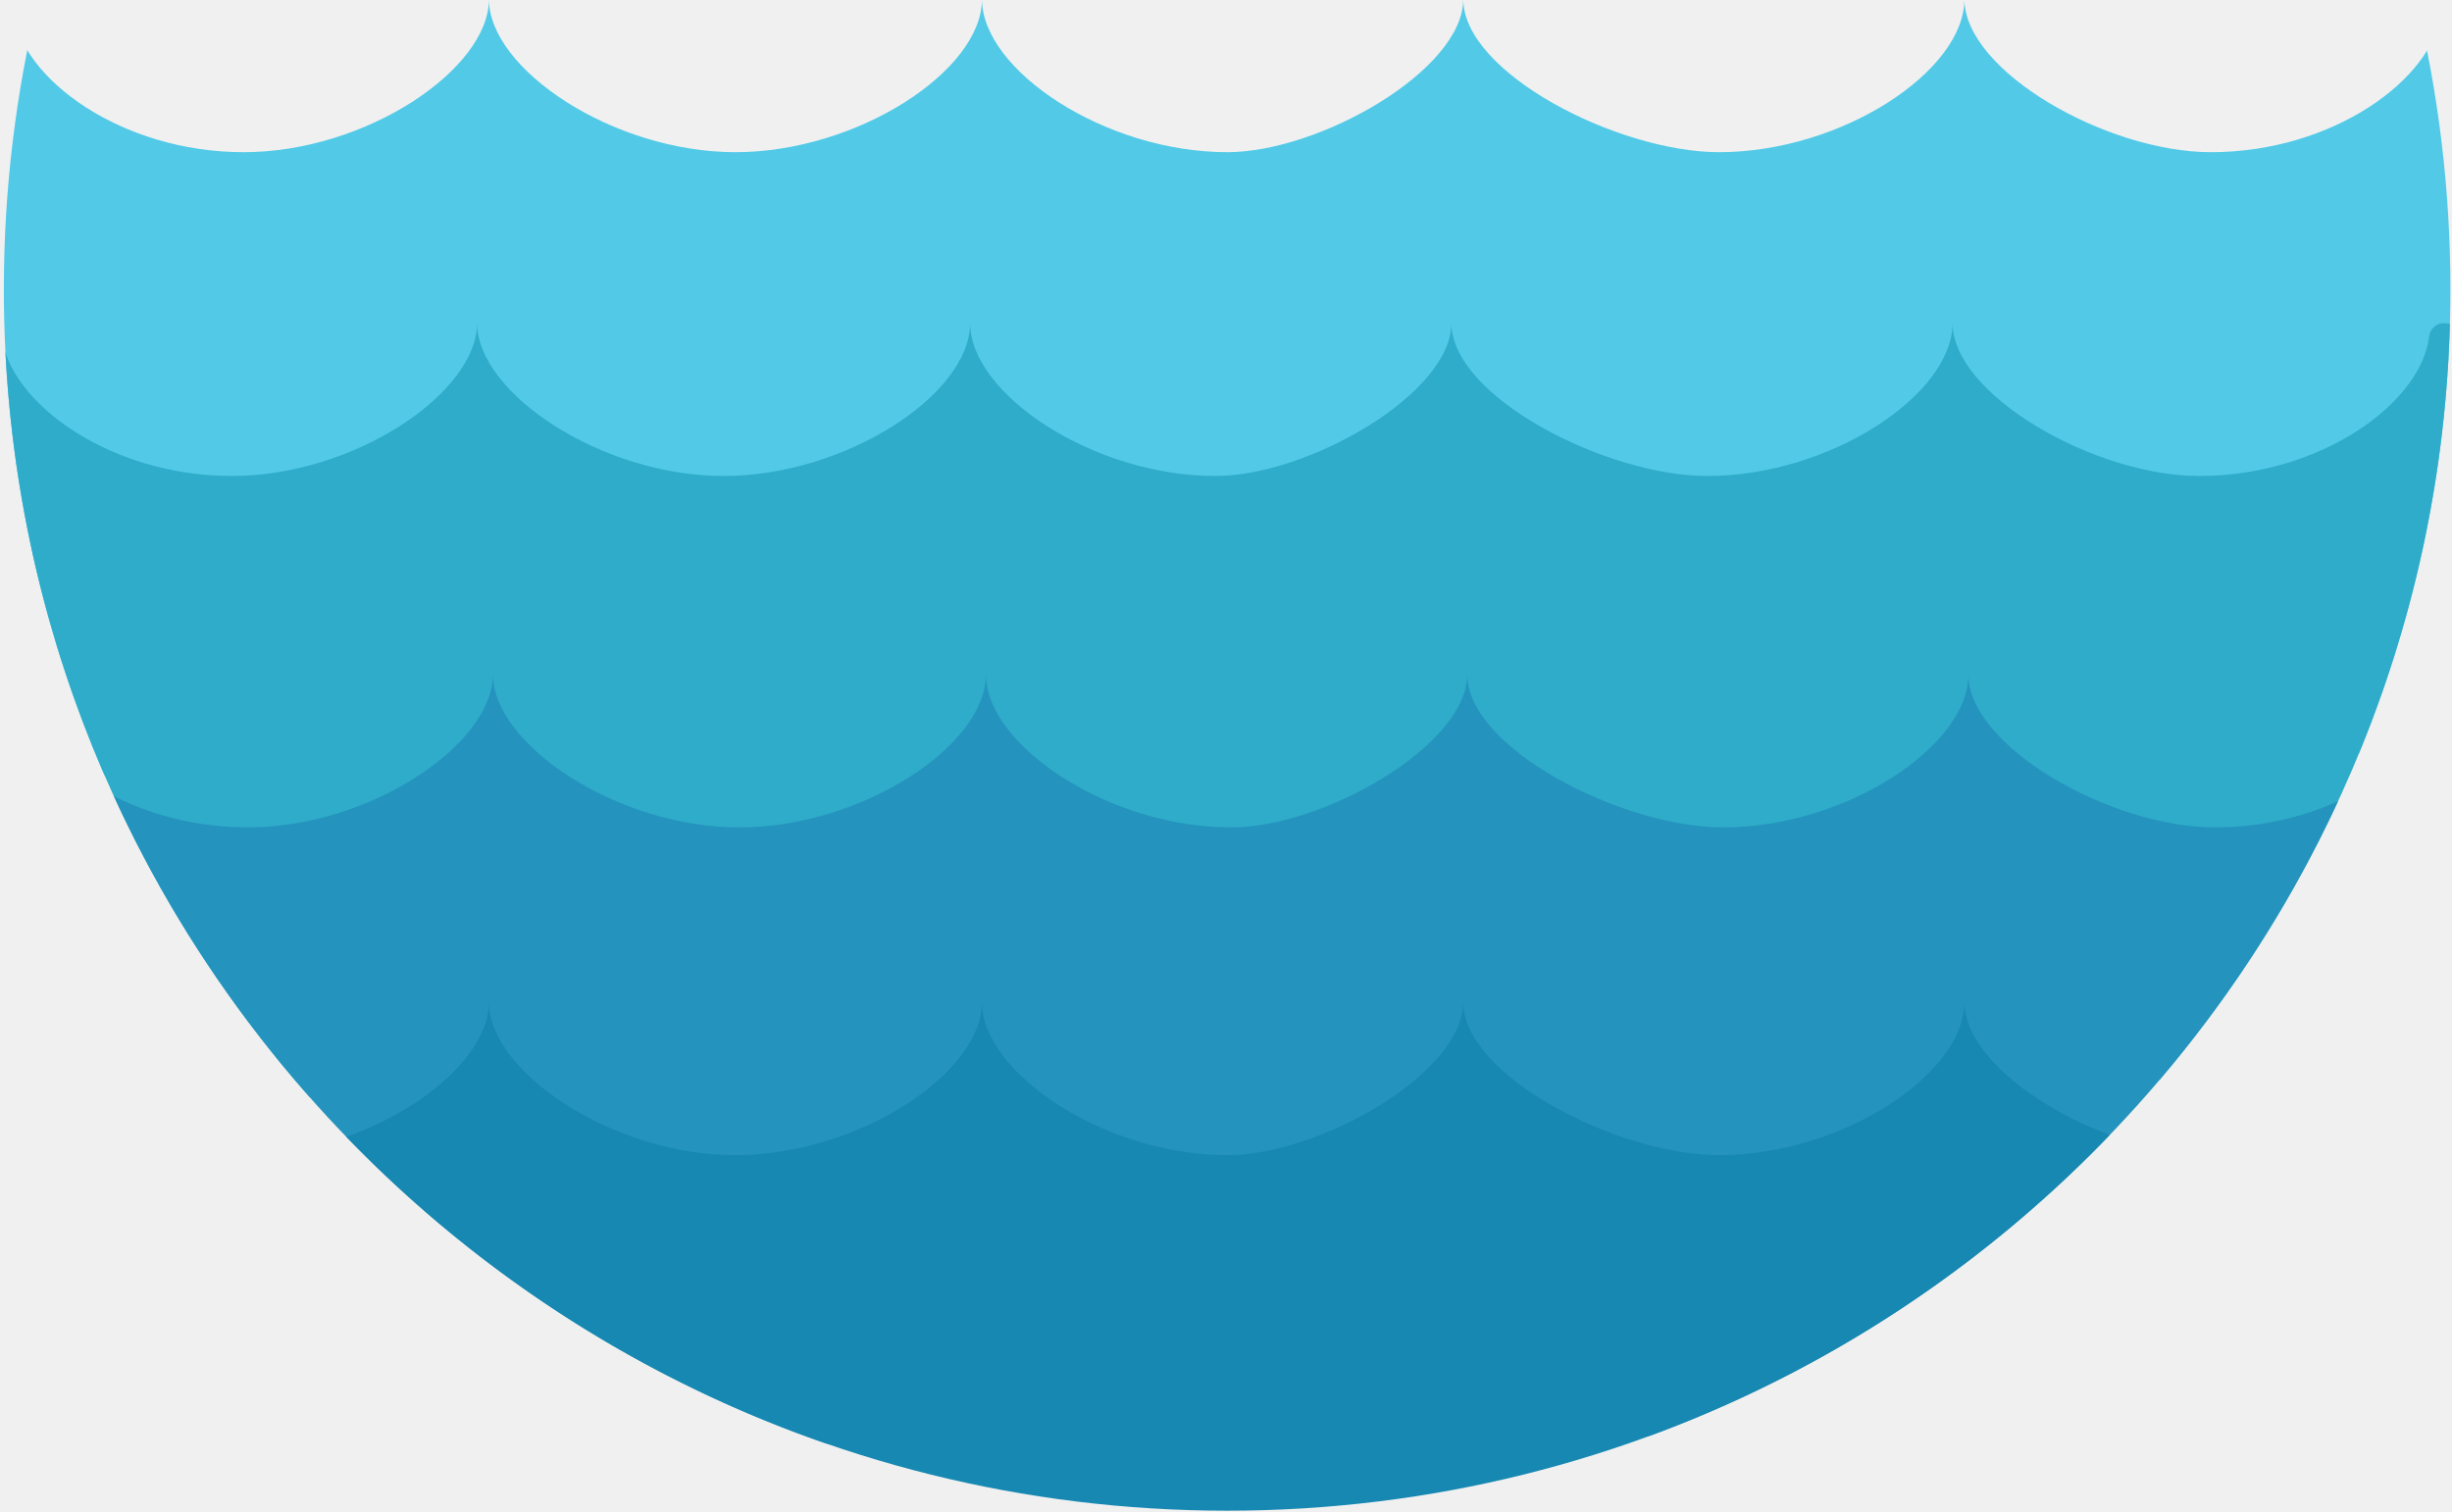
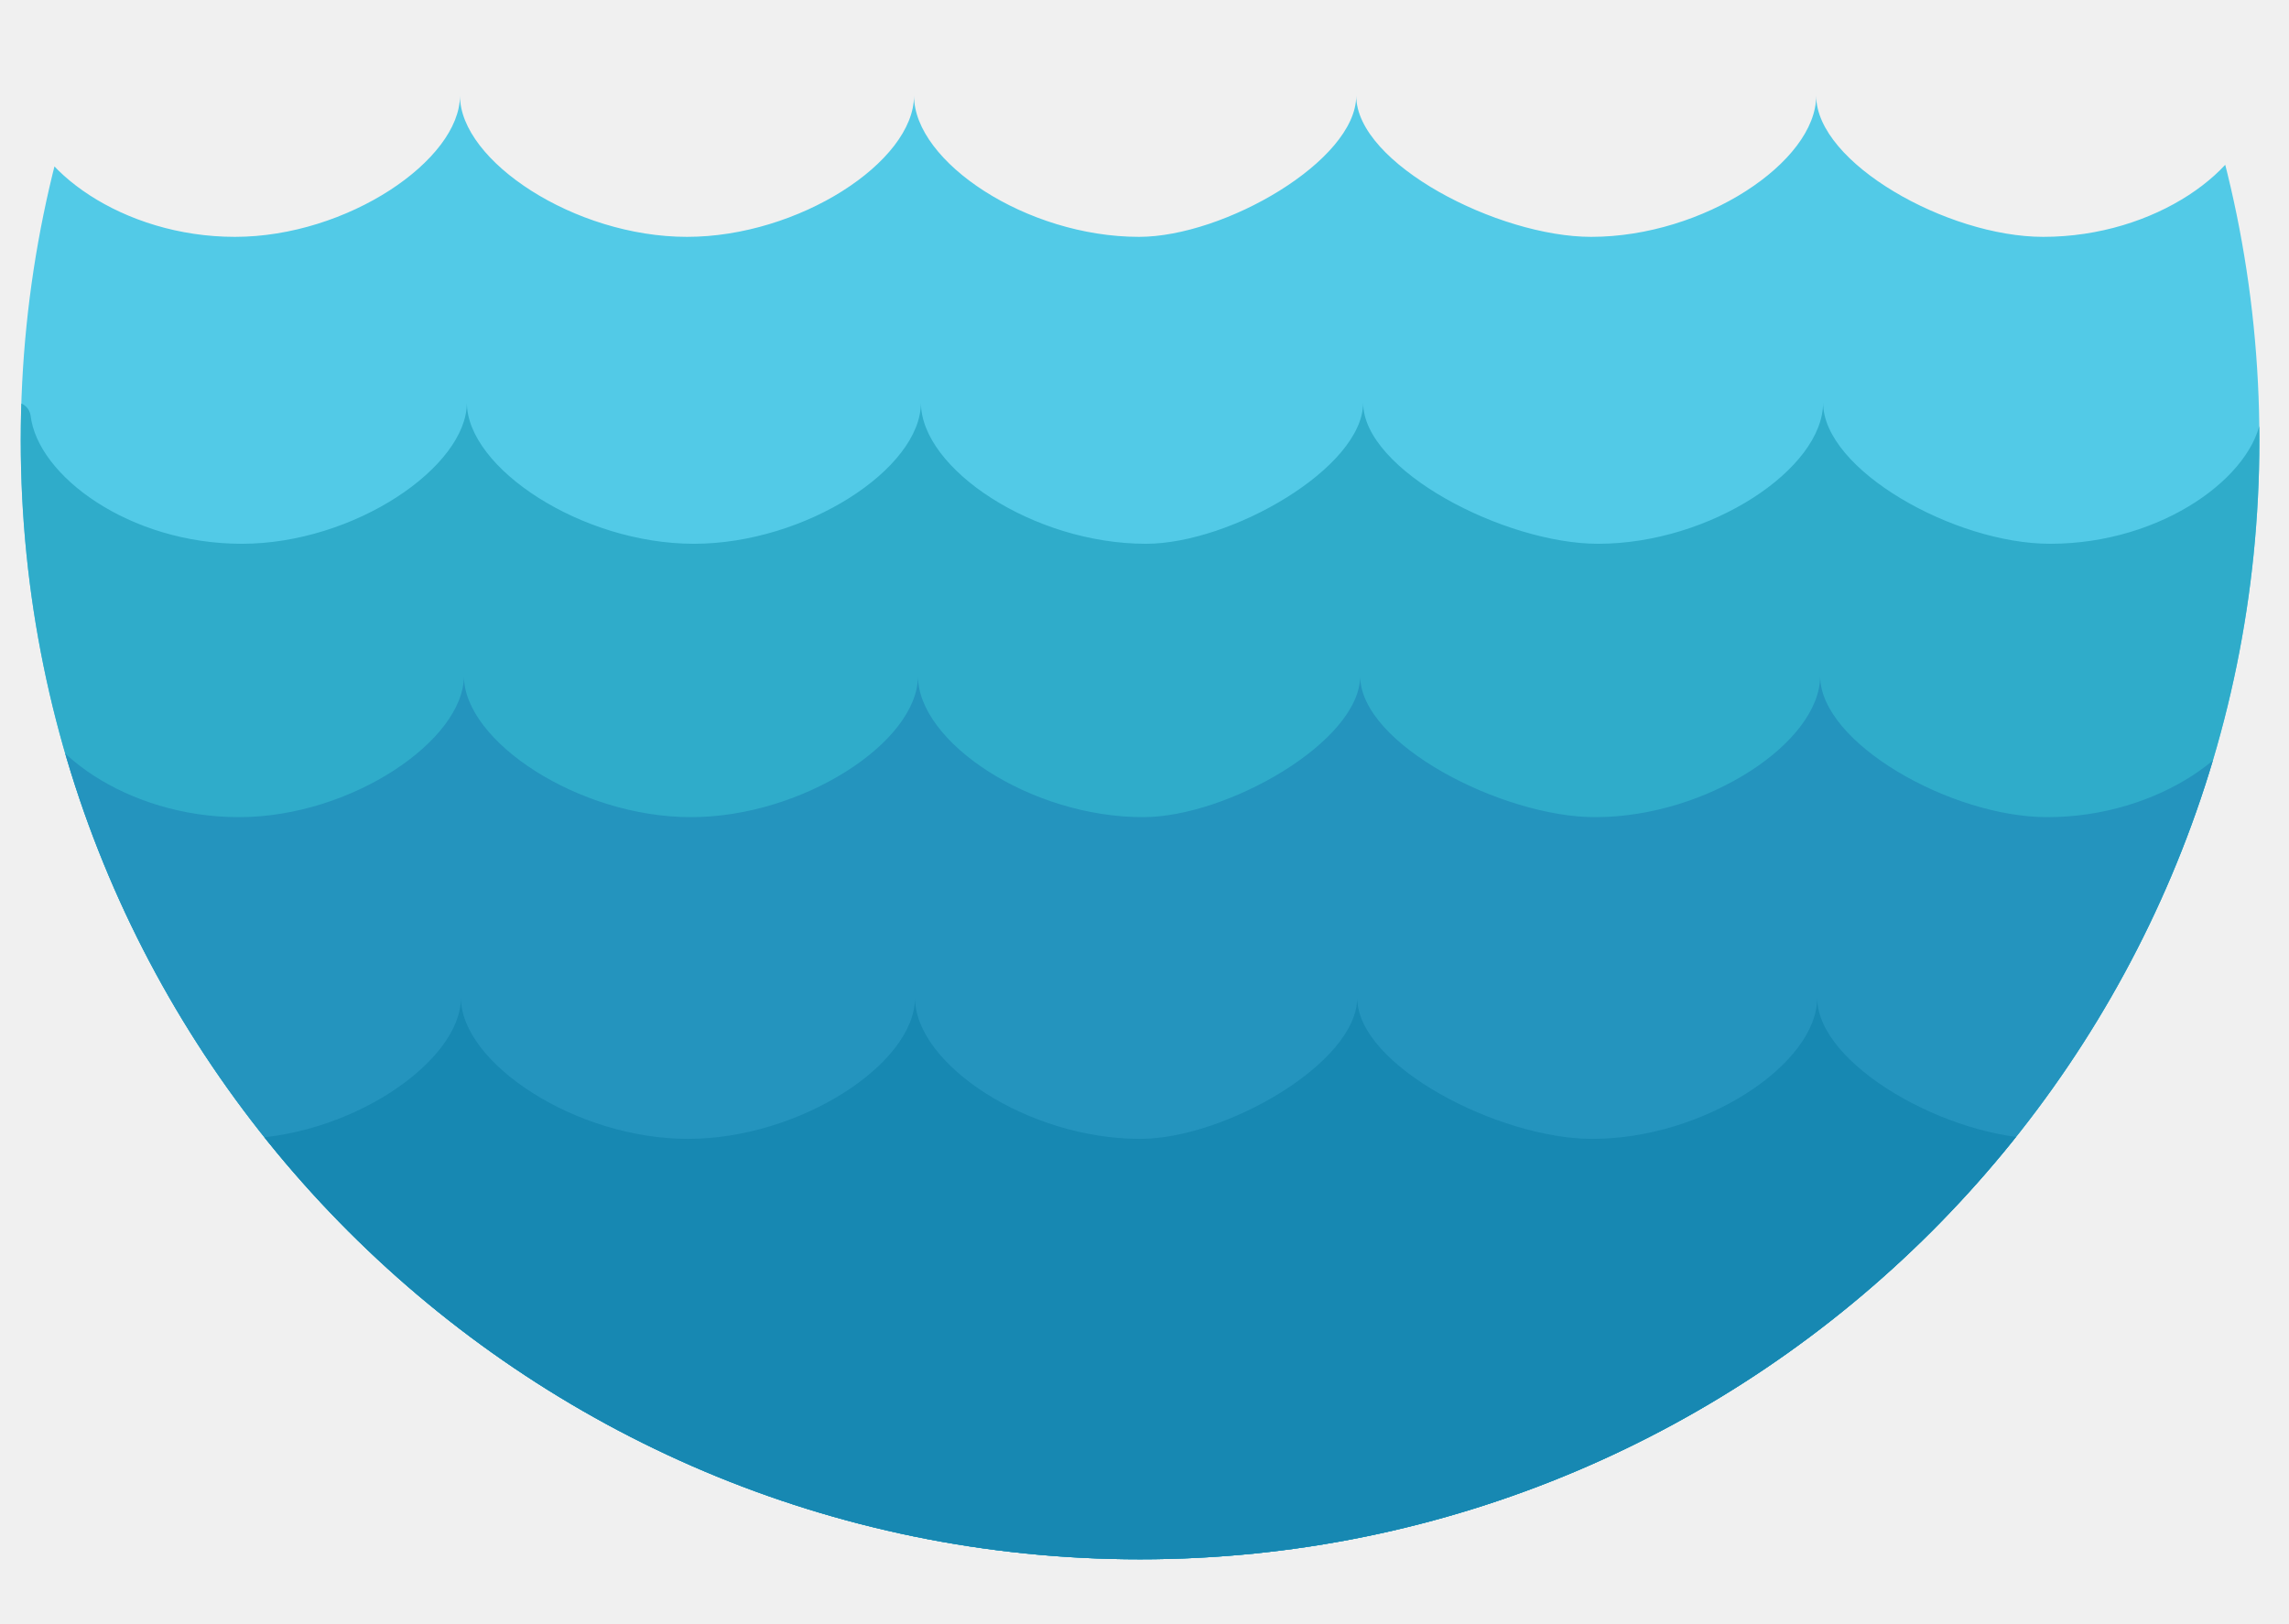
- <svg xmlns="http://www.w3.org/2000/svg" xmlns:xlink="http://www.w3.org/1999/xlink" width="360px" height="222px" viewBox="0 0 360 222" version="1.1">
-   <defs>
-     <path d="M5.663,0.704 C2.331,14.363 0.564,28.634 0.564,43.316 C0.564,68.732 5.857,92.913 15.402,114.82 L344.928,114.82 C354.473,92.913 359.765,68.732 359.765,43.316 C359.765,28.634 357.998,14.364 354.667,0.704 L5.663,0.704 L5.663,0.704 Z" id="path-1" />
-     <path d="M0.631,0.704 C1.816,44.454 18.686,84.295 45.828,114.82 L314.502,114.82 C341.644,84.295 358.514,44.454 359.699,0.704 L0.631,0.704 L0.631,0.704 Z" id="path-3" />
-     <path d="M0.382,0.125 C18.322,54.099 61.239,96.693 115.451,114.24 L226.3,114.24 C280.511,96.693 323.428,54.099 341.367,0.125 L0.382,0.125 L0.382,0.125 Z" id="path-5" />
-     <path d="M0.629,0.704 C33.235,45.94 86.418,75.392 146.489,75.392 C206.559,75.392 259.741,45.94 292.346,0.704 L0.629,0.704 L0.629,0.704 Z" id="path-7" />
-   </defs>
-   <g id="Page-1" stroke="none" stroke-width="1" fill="none" fill-rule="evenodd">
-     <g id="Clima" transform="translate(-860, -1131)">
-       <g id="porque-sube" transform="translate(221, 1004)">
-         <g id="svg-mar" transform="translate(639, 126)">
-           <g id="Group-3" transform="translate(0, 0.169519)">
-             <mask id="mask-2" fill="white">
-               <use xlink:href="#path-1" />
-             </mask>
-             <g id="Clip-2" />
-             <path d="M358.375,2.707 C357.252,12.371 342.573,23.178 324.612,23.178 C309.31,23.178 288.416,11.274 288.416,0.704 C288.416,11.274 270.363,23.178 252.399,23.178 C237.602,23.178 214.836,11.564 214.836,0.704 C214.836,11.129 193.732,23.178 180.191,23.178 C162.228,23.178 144.174,11.129 144.174,0.704 C144.174,11.274 125.763,23.178 107.981,23.178 C90.017,23.178 71.787,10.984 71.787,0.704 C71.787,10.984 53.734,23.178 35.772,23.178 C17.807,23.178 3.128,12.371 2.006,2.707 C1.874,1.565 0.907,0.704 -0.244,0.704 C-1.569,0.704 -2.536,1.559 -2.673,2.698 C-2.713,3.037 -2.776,3.371 -2.85,3.703 C-2.885,3.865 -2.904,4.027 -2.904,4.192 L-2.904,112.556 C-2.904,113.808 -1.889,114.82 -0.637,114.82 L360.697,111.468 C361.949,111.468 362.964,110.455 362.964,109.205 L362.964,2.968 C362.964,1.718 361.879,0.704 360.627,0.704 C359.476,0.704 358.508,1.565 358.375,2.707 Z" id="Fill-1" fill="#52CAE7" mask="url(#mask-2)" />
-           </g>
-           <g id="Group-6" transform="translate(0, 47.72107)">
-             <mask id="mask-4" fill="white">
-               <use xlink:href="#path-3" />
-             </mask>
-             <g id="Clip-5" />
-             <path d="M358.885,0.704 C357.734,0.704 356.767,1.565 356.633,2.707 C355.51,12.371 340.831,23.178 322.87,23.178 C307.568,23.178 286.675,11.274 286.675,0.704 C286.675,11.274 268.621,23.178 250.657,23.178 C235.86,23.178 213.094,11.564 213.094,0.704 C213.094,11.129 191.99,23.178 178.449,23.178 C160.486,23.178 142.432,11.129 142.432,0.704 C142.432,11.274 124.021,23.178 106.239,23.178 C88.275,23.178 70.045,10.984 70.045,0.704 C70.045,10.984 51.992,23.178 34.03,23.178 C16.065,23.178 1.386,12.371 0.264,2.707 C0.132,1.565 -0.835,0.704 -1.986,0.704 L-2.164,0.704 C-3.311,0.704 -4.277,1.559 -4.415,2.698 C-4.455,3.037 -4.518,3.371 -4.592,3.703 C-4.627,3.865 -4.646,4.027 -4.646,4.192 L-4.646,112.556 C-4.646,113.808 -3.631,114.82 -2.379,114.82 L358.956,111.468 C360.207,111.468 361.222,110.455 361.222,109.205 L361.222,2.968 C361.222,1.718 360.137,0.704 358.885,0.704" id="Fill-4" fill="#2FACCA" mask="url(#mask-4)" />
-           </g>
-           <g id="Group-9" transform="translate(9.290323, 99.91179)">
-             <mask id="mask-6" fill="white">
-               <use xlink:href="#path-5" />
-             </mask>
-             <g id="Clip-8" />
-             <path d="M351.917,0.125 C350.766,0.125 349.799,0.985 349.665,2.128 C348.542,11.791 333.864,22.598 315.902,22.598 C300.601,22.598 279.707,10.694 279.707,0.125 C279.707,10.694 261.653,22.598 243.689,22.598 C228.892,22.598 206.126,10.984 206.126,0.125 C206.126,10.549 185.022,22.598 171.481,22.598 C153.519,22.598 135.464,10.549 135.464,0.125 C135.464,10.694 117.053,22.598 99.271,22.598 C81.307,22.598 63.077,10.404 63.077,0.125 C63.077,10.404 45.024,22.598 27.062,22.598 C9.097,22.598 -5.582,11.791 -6.703,2.128 C-6.836,0.985 -7.803,0.125 -8.954,0.125 L-9.132,0.125 C-10.279,0.125 -11.245,0.979 -11.382,2.118 C-11.423,2.457 -11.486,2.791 -11.56,3.123 C-11.595,3.285 -11.613,3.447 -11.613,3.612 L-11.613,111.976 C-11.613,113.228 -10.598,114.24 -9.347,114.24 L351.988,110.888 C353.24,110.888 354.255,109.875 354.255,108.626 L354.255,2.388 C354.255,1.138 353.169,0.125 351.917,0.125" id="Fill-7" fill="#2494BE" mask="url(#mask-6)" />
-           </g>
-           <g id="Group-12" transform="translate(33.67742, 147.4633)">
-             <mask id="mask-8" fill="white">
-               <use xlink:href="#path-7" />
-             </mask>
-             <g id="Clip-11" />
-             <path d="M326.949,0.704 C325.798,0.704 324.831,1.565 324.697,2.707 C323.575,12.371 308.896,23.178 290.934,23.178 C275.633,23.178 254.739,11.274 254.739,0.704 C254.739,11.274 236.686,23.178 218.722,23.178 C203.924,23.178 181.159,11.564 181.159,0.704 C181.159,11.129 160.054,23.178 146.514,23.178 C128.551,23.178 110.496,11.129 110.496,0.704 C110.496,11.274 92.085,23.178 74.304,23.178 C56.34,23.178 38.11,10.984 38.11,0.704 C38.11,10.984 20.056,23.178 2.095,23.178 C-15.871,23.178 -30.549,12.371 -31.671,2.707 C-31.804,1.565 -32.771,0.704 -33.922,0.704 L-34.099,0.704 C-35.247,0.704 -36.213,1.559 -36.35,2.698 C-36.391,3.037 -36.453,3.371 -36.528,3.703 C-36.563,3.865 -36.581,4.027 -36.581,4.192 L-36.581,112.556 C-36.581,113.808 -35.566,114.82 -34.314,114.82 L327.02,111.468 C328.272,111.468 329.287,110.455 329.287,109.205 L329.287,2.968 C329.287,1.718 328.201,0.704 326.949,0.704" id="Fill-10" fill="#1788B2" mask="url(#mask-8)" />
-           </g>
-         </g>
-       </g>
-     </g>
+ <svg xmlns="http://www.w3.org/2000/svg" xmlns:xlink="http://www.w3.org/1999/xlink" version="1.1" id="Capa_1" x="0px" y="0px" viewBox="61.5 64 231.9 164.5" enable-background="new 61.5 64 231.9 164.5" xml:space="preserve">
+   <g>
+     <defs>
+       <circle id="SVGID_1_" cx="177" cy="108.6" r="113.4" />
+     </defs>
+     <clipPath id="SVGID_2_">
+       <use xlink:href="#SVGID_1_" overflow="visible" />
+     </clipPath>
+     <path id="_x31_" clip-path="url(#SVGID_2_)" fill="#52CAE7" d="M289.9,75c-0.7,6.1-10,13-21.4,13c-9.7,0-23-7.5-23-14.3   c0,6.7-11.4,14.3-22.8,14.3c-9.4,0-23.8-7.4-23.8-14.3c0,6.6-13.4,14.3-22,14.3c-11.4,0-22.8-7.6-22.8-14.3   c0,6.7-11.7,14.3-23,14.3c-11.4,0-23-7.7-23-14.3c0,6.5-11.4,14.3-22.8,14.3c-11.4,0-20.7-6.9-21.4-13c-0.1-0.7-0.7-1.3-1.4-1.3   c-0.8,0-1.5,0.5-1.5,1.3c0,0.2-0.1,0.4-0.1,0.6c0,0.1,0,0.2,0,0.3v68.7c0,0.8-0.8,79.9,0,79.9H291c0.8,0,1.9-81.3,1.9-82.1   c0,0-0.7-68.8-1.5-68.8C290.6,73.7,290,74.2,289.9,75z" />
+     <path id="_x32_" clip-path="url(#SVGID_2_)" fill="#2FACCA" d="M292,104.8c-0.7,0-1.3,0.5-1.4,1.3c-0.7,6.1-10,13-21.4,13   c-9.7,0-23-7.5-23-14.3c0,6.7-11.4,14.3-22.8,14.3c-9.4,0-23.8-7.4-23.8-14.3c0,6.6-13.4,14.3-22,14.3c-11.4,0-22.8-7.6-22.8-14.3   c0,6.7-11.7,14.3-23,14.3c-11.4,0-23-7.7-23-14.3c0,6.5-11.4,14.3-22.8,14.3c-11.4,0-20.7-6.9-21.4-13c-0.1-0.7-0.7-1.3-1.4-1.3H63   c-0.7,0-1.3,0.5-1.4,1.3c0,0.2-0.1,0.4-0.1,0.6c0,0.1,0,0.2,0,0.3v68.7c0,0.8,1,49.4,1.8,49.4l229.2-2.1c0.8,0,1.1-48.6,1.1-49.4   v-67.4C293.5,105.5,292.8,104.8,292,104.8" />
+     <path id="_x33_" clip-path="url(#SVGID_2_)" fill="#2494BE" d="M291.7,132.5c-0.7,0-1.3,0.5-1.4,1.3c-0.7,6.1-10,13-21.4,13   c-9.7,0-23-7.5-23-14.3c0,6.7-11.4,14.3-22.8,14.3c-9.4,0-23.8-7.4-23.8-14.3c0,6.6-13.4,14.3-22,14.3c-11.4,0-22.8-7.6-22.8-14.3   c0,6.7-11.7,14.3-23,14.3c-11.4,0-23-7.7-23-14.3c0,6.5-11.4,14.3-22.8,14.3c-11.4,0-20.7-6.9-21.4-13c-0.1-0.7-0.7-1.3-1.4-1.3   h-0.1c-0.7,0-1.3,0.5-1.4,1.3c0,0.2-0.1,0.4-0.1,0.6c0,0.1,0,0.2,0,0.3v68.7c0,0.8,0.7,27,1.5,27H291c0.8,0,2.2-28.4,2.2-29.2V134   C293.2,133.2,292.5,132.5,291.7,132.5" />
+     <path id="_x34_" clip-path="url(#SVGID_2_)" fill="#1788B2" d="M291.4,165.1c-0.7,0-1.3,0.5-1.4,1.3c-0.7,6.1-10,13-21.4,13   c-9.7,0-23-7.5-23-14.3c0,6.7-11.4,14.3-22.8,14.3c-9.4,0-23.8-7.4-23.8-14.3c0,6.6-13.4,14.3-22,14.3c-11.4,0-22.8-7.6-22.8-14.3   c0,6.7-11.7,14.3-23,14.3c-11.4,0-23-7.7-23-14.3c0,6.5-11.4,14.3-22.8,14.3c-11.4,0-20.7-6.9-21.4-13c-0.1-0.7-0.7-1.3-1.4-1.3   h-0.1c-0.7,0-1.3,0.5-1.4,1.3c0,0.2-0.1,0.4-0.1,0.6c0,0.1,0,0.2,0,0.3v68.7c0,0.8,0.6,1.4,1.4,1.4l229.2-2.1   c0.8,0,1.4-0.6,1.4-1.4v-67.4C292.8,165.8,292.1,165.1,291.4,165.1" />
  </g>
</svg>
